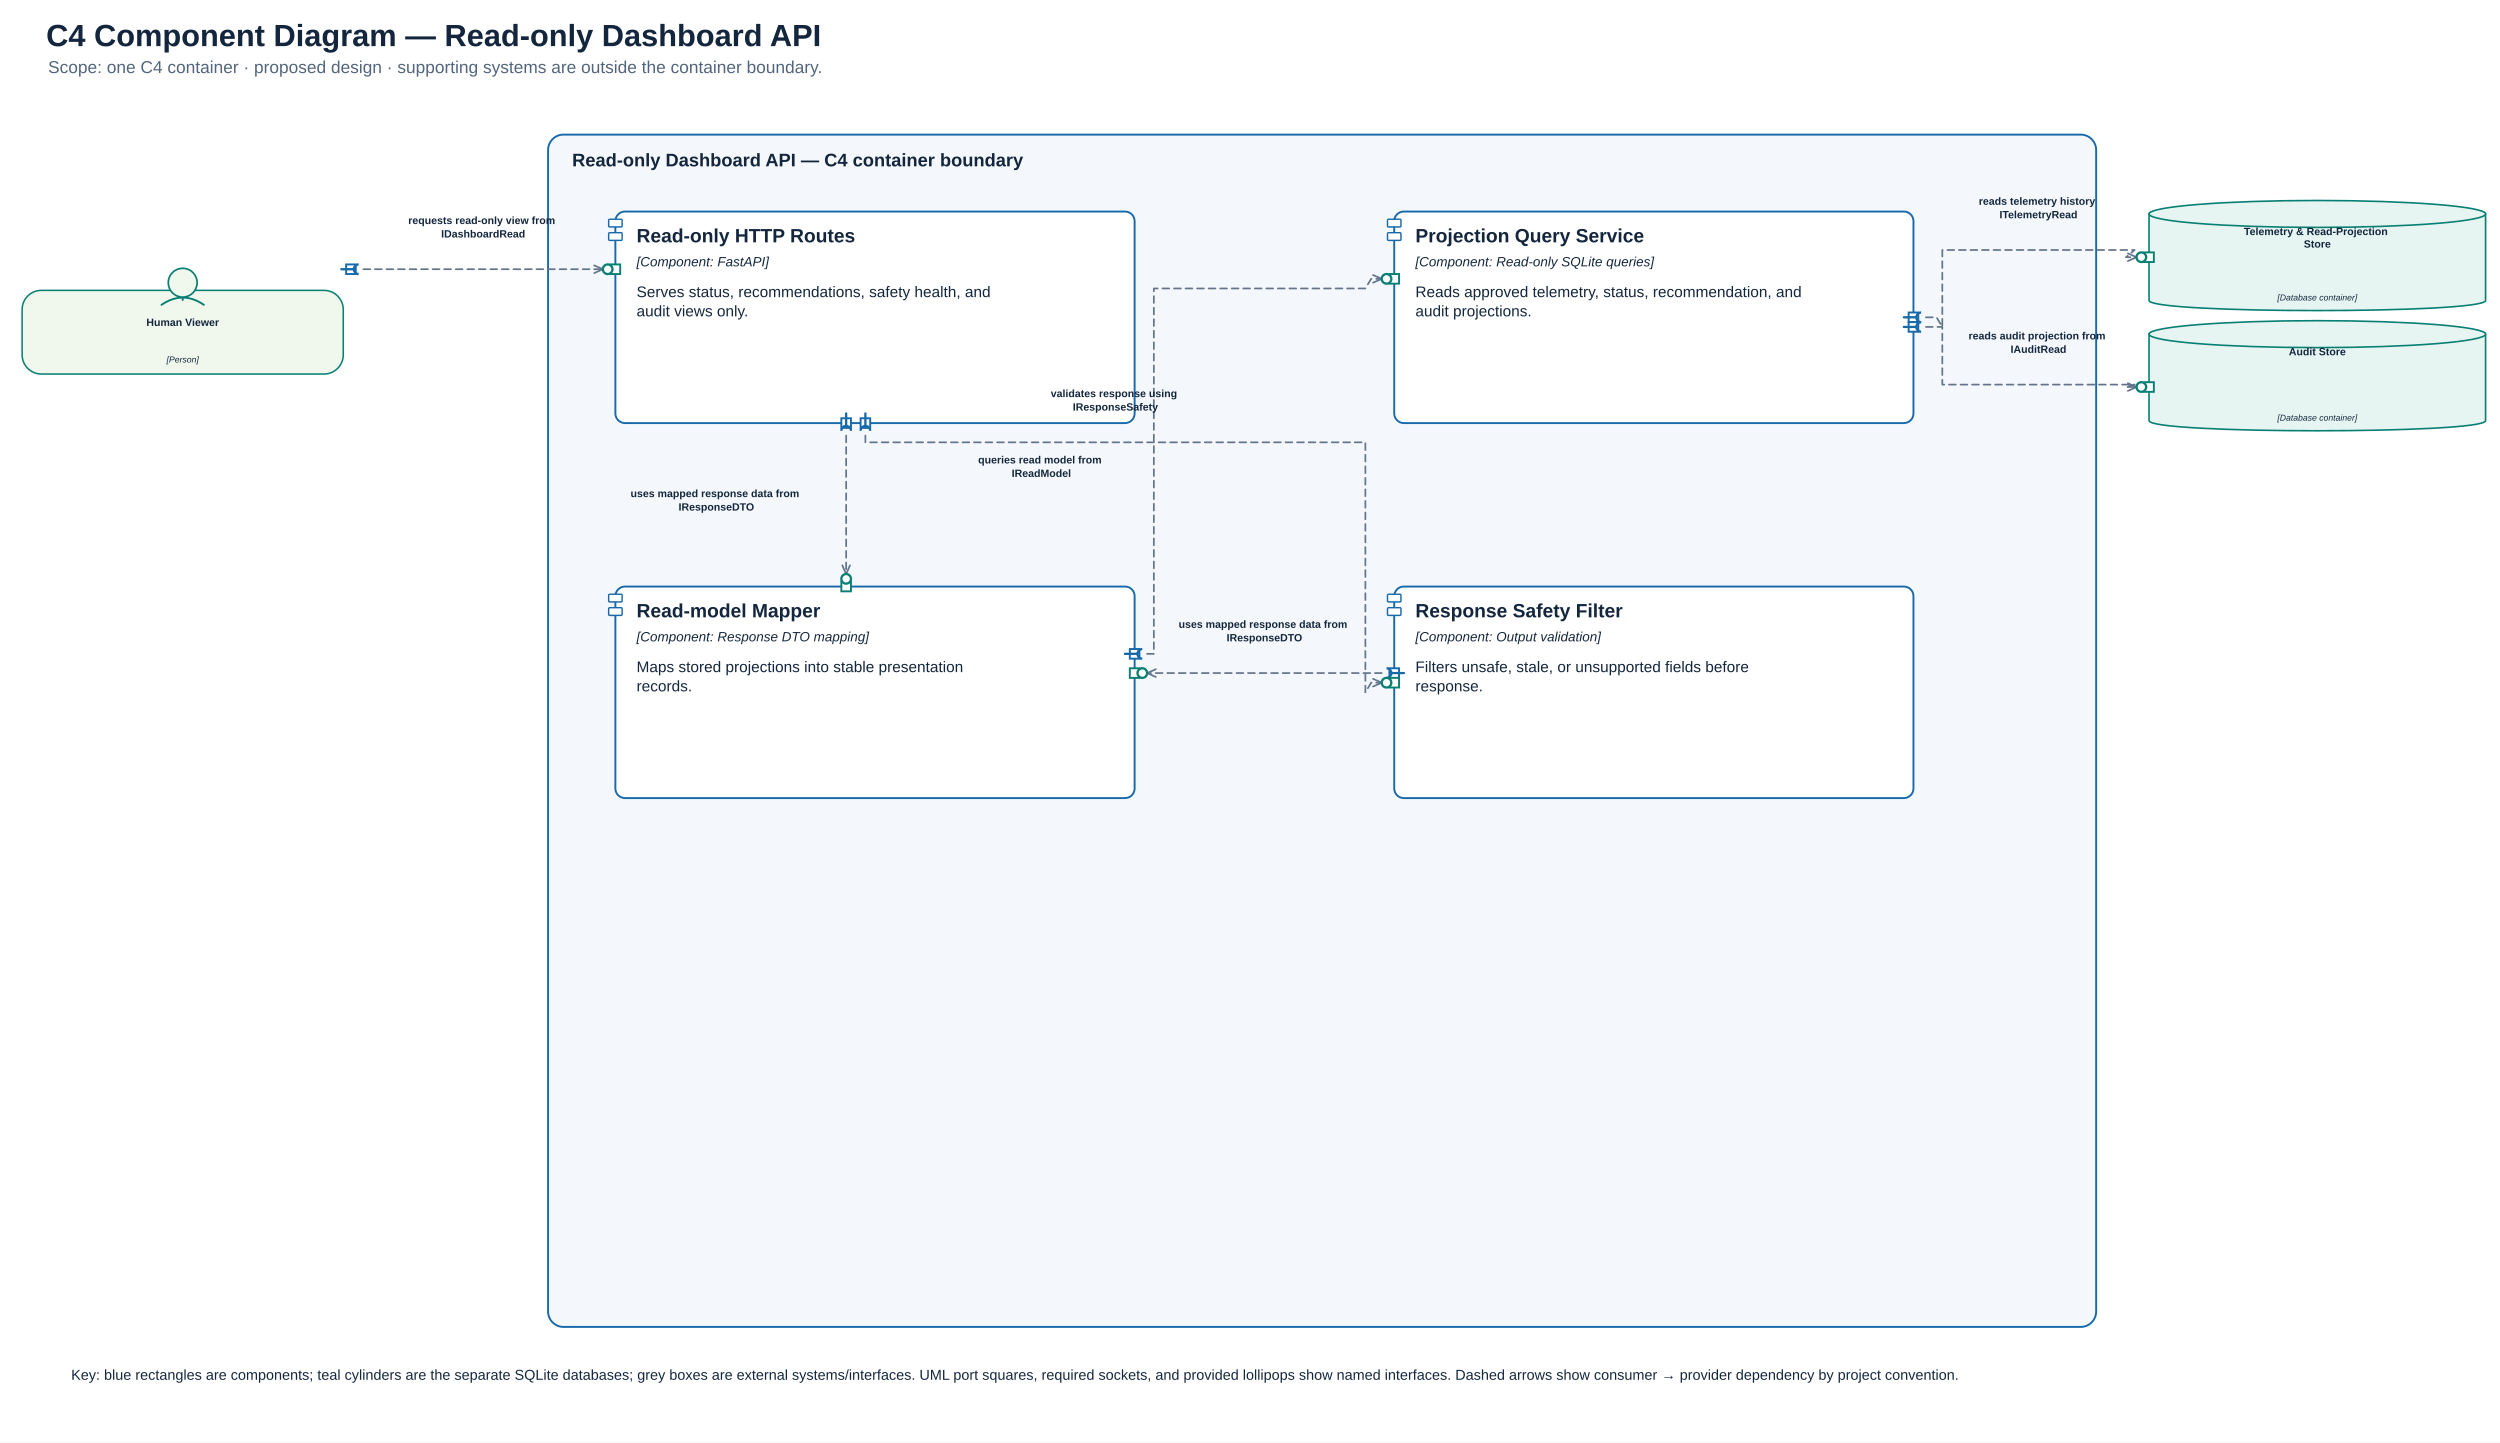
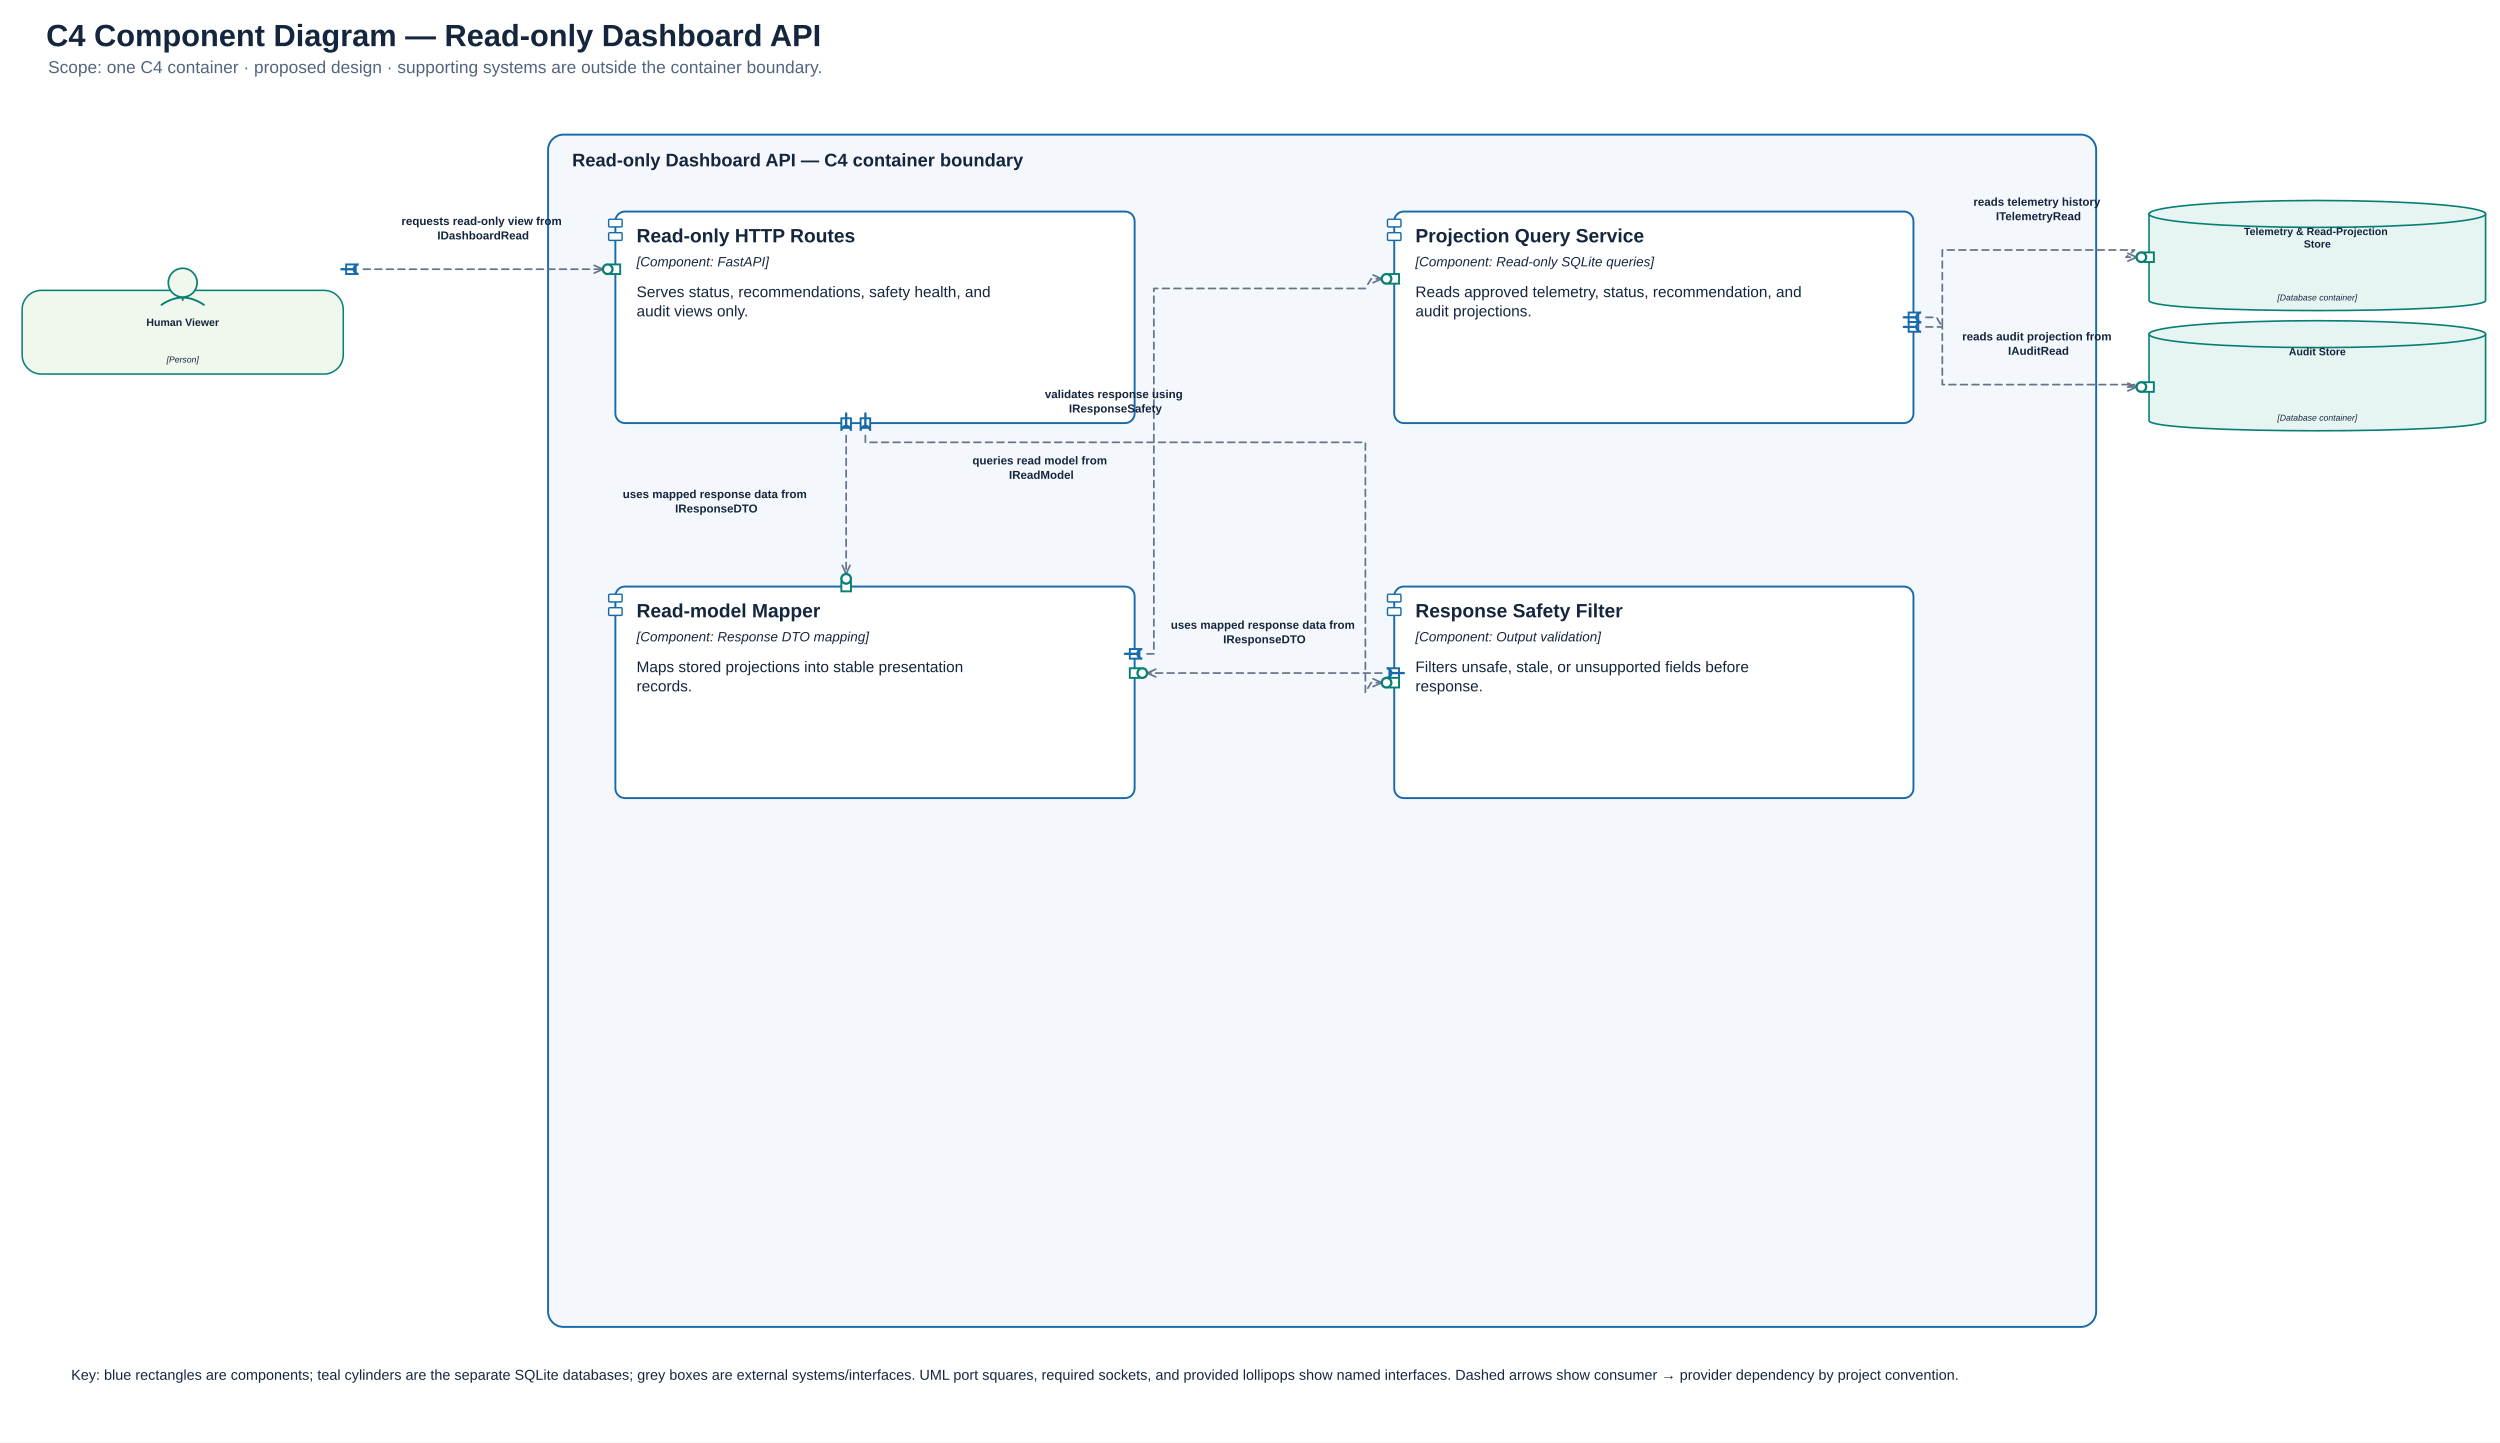
<svg xmlns="http://www.w3.org/2000/svg" width="2600px" height="1500px" viewBox="0 0 2600 1500">
  <rect width="2600" height="1500" fill="#fff" />
  <style>text{font-family:Arial,Helvetica,sans-serif;fill:#14263d} .title{font-size:32px;font-weight:700}.subtitle{font-size:18px;fill:#52657d} .layer{font-size:16px;font-weight:700;fill:#1769aa} .small{font-size:13px;fill:#52657d}</style>
  <text class="title" x="48" y="48">C4 Component Diagram — Read-only Dashboard API</text>
  <text class="subtitle" x="50" y="76">Scope: one C4 container · proposed design · supporting systems are outside the container boundary.</text>
  <rect x="570" y="140" width="1610" height="1240" rx="16" fill="#f4f8fc" stroke="#1769aa" stroke-width="2" />
  <text class="" x="595" y="173" text-anchor="start" font-size="19" fill="#1769aa" font-weight="700">
    <tspan x="595" dy="0">Read-only Dashboard API — C4 container boundary</tspan>
  </text>
  <g class="entity" data-component="Read-only HTTP Routes">
    <rect x="640" y="220" width="540" height="220" rx="10" fill="#fff" stroke="#1769aa" stroke-width="2" />
    <rect x="633" y="228" width="14" height="8" rx="1" fill="#fff" stroke="#1769aa" stroke-width="1.5" />
    <rect x="633" y="242" width="14" height="8" rx="1" fill="#fff" stroke="#1769aa" stroke-width="1.5" />
    <text class="" x="662" y="252" text-anchor="start" font-size="20" fill="#14263d" font-weight="700">
      <tspan x="662" dy="0">Read-only HTTP Routes</tspan>
    </text>
    <text class="" x="662" y="277" text-anchor="start" font-size="14" fill="#52657d" font-weight="400" font-style="italic">
      <tspan x="662" dy="0">[Component: FastAPI]</tspan>
    </text>
    <text class="" x="662" y="309" text-anchor="start" font-size="16" fill="#14263d" font-weight="400">
      <tspan x="662" dy="0">Serves status, recommendations, safety health, and</tspan>
      <tspan x="662" dy="20">audit views only.</tspan>
    </text>
  </g>
  <g class="entity" data-component="Projection Query Service">
    <rect x="1450" y="220" width="540" height="220" rx="10" fill="#fff" stroke="#1769aa" stroke-width="2" />
    <rect x="1443" y="228" width="14" height="8" rx="1" fill="#fff" stroke="#1769aa" stroke-width="1.5" />
    <rect x="1443" y="242" width="14" height="8" rx="1" fill="#fff" stroke="#1769aa" stroke-width="1.5" />
    <text class="" x="1472" y="252" text-anchor="start" font-size="20" fill="#14263d" font-weight="700">
      <tspan x="1472" dy="0">Projection Query Service</tspan>
    </text>
    <text class="" x="1472" y="277" text-anchor="start" font-size="14" fill="#52657d" font-weight="400" font-style="italic">
      <tspan x="1472" dy="0">[Component: Read-only SQLite queries]</tspan>
    </text>
    <text class="" x="1472" y="309" text-anchor="start" font-size="16" fill="#14263d" font-weight="400">
      <tspan x="1472" dy="0">Reads approved telemetry, status, recommendation, and</tspan>
      <tspan x="1472" dy="20">audit projections.</tspan>
    </text>
  </g>
  <g class="entity" data-component="Read-model Mapper">
    <rect x="640" y="610" width="540" height="220" rx="10" fill="#fff" stroke="#1769aa" stroke-width="2" />
    <rect x="633" y="618" width="14" height="8" rx="1" fill="#fff" stroke="#1769aa" stroke-width="1.5" />
    <rect x="633" y="632" width="14" height="8" rx="1" fill="#fff" stroke="#1769aa" stroke-width="1.5" />
    <text class="" x="662" y="642" text-anchor="start" font-size="20" fill="#14263d" font-weight="700">
      <tspan x="662" dy="0">Read-model Mapper</tspan>
    </text>
    <text class="" x="662" y="667" text-anchor="start" font-size="14" fill="#52657d" font-weight="400" font-style="italic">
      <tspan x="662" dy="0">[Component: Response DTO mapping]</tspan>
    </text>
    <text class="" x="662" y="699" text-anchor="start" font-size="16" fill="#14263d" font-weight="400">
      <tspan x="662" dy="0">Maps stored projections into stable presentation</tspan>
      <tspan x="662" dy="20">records.</tspan>
    </text>
  </g>
  <g class="entity" data-component="Response Safety Filter">
    <rect x="1450" y="610" width="540" height="220" rx="10" fill="#fff" stroke="#1769aa" stroke-width="2" />
    <rect x="1443" y="618" width="14" height="8" rx="1" fill="#fff" stroke="#1769aa" stroke-width="1.5" />
    <rect x="1443" y="632" width="14" height="8" rx="1" fill="#fff" stroke="#1769aa" stroke-width="1.5" />
    <text class="" x="1472" y="642" text-anchor="start" font-size="20" fill="#14263d" font-weight="700">
      <tspan x="1472" dy="0">Response Safety Filter</tspan>
    </text>
    <text class="" x="1472" y="667" text-anchor="start" font-size="14" fill="#52657d" font-weight="400" font-style="italic">
      <tspan x="1472" dy="0">[Component: Output validation]</tspan>
    </text>
    <text class="" x="1472" y="699" text-anchor="start" font-size="16" fill="#14263d" font-weight="400">
      <tspan x="1472" dy="0">Filters unsafe, stale, or unsupported fields before</tspan>
      <tspan x="1472" dy="20">response.</tspan>
    </text>
  </g>
  <g class="person-endpoint" data-endpoint="Human Viewer">
    <rect x="23" y="302" width="334" height="87" rx="20" fill="#f0f7ec" stroke="#087f73" stroke-width="1.6" />
    <path d="M 168 317 Q 190 302 212 317 M 190 309 V 312" fill="none" stroke="#087f73" stroke-width="2" stroke-linecap="round" />
    <circle cx="190" cy="294" r="15" fill="#f0f7ec" stroke="#087f73" stroke-width="1.8" />
    <text class="" x="190" y="339" text-anchor="middle" font-size="11" fill="#14263d" font-weight="700">
      <tspan x="190" dy="0">Human Viewer</tspan>
    </text>
    <text class="" x="190" y="377" text-anchor="middle" font-size="9" fill="#52657d" font-weight="400" font-style="italic">
      <tspan x="190" dy="0">[Person]</tspan>
    </text>
  </g>
  <g class="external-endpoint" data-endpoint="Telemetry &amp; Read-Projection Store">
    <path d="M 2235 222.5 C 2235 208.5 2585 208.5 2585 222.5 L 2585 312.5 C 2585 326.5 2235 326.5 2235 312.5 Z" fill="#e7f5f2" stroke="#087f73" stroke-width="1.7" stroke-linecap="round" stroke-linejoin="round" />
    <ellipse cx="2410" cy="222.5" rx="175" ry="14" fill="#e7f5f2" stroke="#087f73" stroke-width="1.7" />
    <text class="" x="2410" y="244.5" text-anchor="middle" font-size="11" fill="#14263d" font-weight="700">
      <tspan x="2410" dy="0">Telemetry &amp; Read-Projection</tspan>
      <tspan x="2410" dy="13">Store</tspan>
    </text>
    <text class="" x="2410" y="312.5" text-anchor="middle" font-size="9" fill="#52657d" font-weight="400" font-style="italic">
      <tspan x="2410" dy="0">[Database container]</tspan>
    </text>
  </g>
  <g class="external-endpoint" data-endpoint="Audit Store">
    <path d="M 2235 347.5 C 2235 333.5 2585 333.5 2585 347.5 L 2585 437.5 C 2585 451.5 2235 451.5 2235 437.5 Z" fill="#e7f5f2" stroke="#087f73" stroke-width="1.7" stroke-linecap="round" stroke-linejoin="round" />
    <ellipse cx="2410" cy="347.5" rx="175" ry="14" fill="#e7f5f2" stroke="#087f73" stroke-width="1.7" />
    <text class="" x="2410" y="369.5" text-anchor="middle" font-size="11" fill="#14263d" font-weight="700">
      <tspan x="2410" dy="0">Audit Store</tspan>
    </text>
    <text class="" x="2410" y="437.5" text-anchor="middle" font-size="9" fill="#52657d" font-weight="400" font-style="italic">
      <tspan x="2410" dy="0">[Database container]</tspan>
    </text>
  </g>
  <path d="M 378 280 L 627 280" fill="none" stroke="#64748b" stroke-width="1.8" stroke-dasharray="7 5" stroke-linecap="round" stroke-linejoin="round" />
  <path d="M 618 284 L 627 280 L 618 276" fill="none" stroke="#64748b" stroke-width="1.8" stroke-linecap="round" stroke-linejoin="round" />
  <path d="M 360 275 h 10 v 10 h -10 z" fill="#fff" stroke="#1769aa" stroke-width="2" />
  <g transform="translate(373 280) rotate(0)">
    <path d="M 0 -5 A 5 5 0 0 0 0 5" fill="none" stroke="#1769aa" stroke-width="2.4" />
    <path d="M -18 0 H -5" fill="none" stroke="#1769aa" stroke-width="2.4" stroke-linecap="round" />
  </g>
  <path d="M 635 275 h 10 v 10 h -10 z" fill="#fff" stroke="#087f73" stroke-width="2" />
  <circle cx="632" cy="280" r="5" fill="#fff" stroke="#087f73" stroke-width="2.4" />
-   <text class="" x="502.5" y="233" text-anchor="middle" font-size="11" fill="#14263d" font-weight="700">
+   <text class="" x="502.5" y="234" text-anchor="middle" font-size="12" fill="#14263d" font-weight="700">
    <tspan x="502.5" dy="0">requests read-only view from</tspan>
-     <tspan x="502.5" dy="14">IDashboardRead</tspan>
+     <tspan x="502.5" dy="15">IDashboardRead</tspan>
  </text>
  <path d="M 1193 680 L 1200 680 L 1200 300 L 1420 300 L 1426 290 L 1437 290" fill="none" stroke="#64748b" stroke-width="1.8" stroke-dasharray="7 5" stroke-linecap="round" stroke-linejoin="round" />
  <path d="M 1428 294 L 1437 290 L 1428 286" fill="none" stroke="#64748b" stroke-width="1.8" stroke-linecap="round" stroke-linejoin="round" />
  <path d="M 1175 675 h 10 v 10 h -10 z" fill="#fff" stroke="#1769aa" stroke-width="2" />
  <g transform="translate(1188 680) rotate(0)">
    <path d="M 0 -5 A 5 5 0 0 0 0 5" fill="none" stroke="#1769aa" stroke-width="2.4" />
    <path d="M -18 0 H -5" fill="none" stroke="#1769aa" stroke-width="2.4" stroke-linecap="round" />
  </g>
  <path d="M 1445 285 h 10 v 10 h -10 z" fill="#fff" stroke="#087f73" stroke-width="2" />
  <circle cx="1442" cy="290" r="5" fill="#fff" stroke="#087f73" stroke-width="2.4" />
-   <text class="" x="1083" y="482" text-anchor="middle" font-size="11" fill="#14263d" font-weight="700">
+   <text class="" x="1083" y="483" text-anchor="middle" font-size="12" fill="#14263d" font-weight="700">
    <tspan x="1083" dy="0">queries read model from</tspan>
-     <tspan x="1083" dy="14">IReadModel</tspan>
+     <tspan x="1083" dy="15">IReadModel</tspan>
  </text>
  <path d="M 880 453 L 880 597" fill="none" stroke="#64748b" stroke-width="1.8" stroke-dasharray="7 5" stroke-linecap="round" stroke-linejoin="round" />
  <path d="M 876 588 L 880 597 L 884 588" fill="none" stroke="#64748b" stroke-width="1.8" stroke-linecap="round" stroke-linejoin="round" />
  <path d="M 875 435 h 10 v 10 h -10 z" fill="#fff" stroke="#1769aa" stroke-width="2" />
  <g transform="translate(880 448) rotate(90)">
    <path d="M 0 -5 A 5 5 0 0 0 0 5" fill="none" stroke="#1769aa" stroke-width="2.4" />
    <path d="M -18 0 H -5" fill="none" stroke="#1769aa" stroke-width="2.4" stroke-linecap="round" />
  </g>
  <path d="M 875 605 h 10 v 10 h -10 z" fill="#fff" stroke="#087f73" stroke-width="2" />
  <circle cx="880" cy="602" r="5" fill="#fff" stroke="#087f73" stroke-width="2.4" />
-   <text class="" x="745" y="517" text-anchor="middle" font-size="11" fill="#14263d" font-weight="700">
+   <text class="" x="745" y="518" text-anchor="middle" font-size="12" fill="#14263d" font-weight="700">
    <tspan x="745" dy="0">uses mapped response data from</tspan>
-     <tspan x="745" dy="14">IResponseDTO</tspan>
+     <tspan x="745" dy="15">IResponseDTO</tspan>
  </text>
  <path d="M 1437 700 L 1193 700" fill="none" stroke="#64748b" stroke-width="1.8" stroke-dasharray="7 5" stroke-linecap="round" stroke-linejoin="round" />
  <path d="M 1202 696 L 1193 700 L 1202 704" fill="none" stroke="#64748b" stroke-width="1.8" stroke-linecap="round" stroke-linejoin="round" />
  <path d="M 1445 695 h 10 v 10 h -10 z" fill="#fff" stroke="#1769aa" stroke-width="2" />
  <g transform="translate(1442 700) rotate(180)">
    <path d="M 0 -5 A 5 5 0 0 0 0 5" fill="none" stroke="#1769aa" stroke-width="2.4" />
    <path d="M -18 0 H -5" fill="none" stroke="#1769aa" stroke-width="2.4" stroke-linecap="round" />
  </g>
  <path d="M 1175 695 h 10 v 10 h -10 z" fill="#fff" stroke="#087f73" stroke-width="2" />
  <circle cx="1188" cy="700" r="5" fill="#fff" stroke="#087f73" stroke-width="2.4" />
-   <text class="" x="1315" y="653" text-anchor="middle" font-size="11" fill="#14263d" font-weight="700">
+   <text class="" x="1315" y="654" text-anchor="middle" font-size="12" fill="#14263d" font-weight="700">
    <tspan x="1315" dy="0">uses mapped response data from</tspan>
-     <tspan x="1315" dy="14">IResponseDTO</tspan>
+     <tspan x="1315" dy="15">IResponseDTO</tspan>
  </text>
  <path d="M 900 453 L 900 460 L 1420 460 L 1420 720 L 1426 710 L 1437 710" fill="none" stroke="#64748b" stroke-width="1.8" stroke-dasharray="7 5" stroke-linecap="round" stroke-linejoin="round" />
  <path d="M 1428 714 L 1437 710 L 1428 706" fill="none" stroke="#64748b" stroke-width="1.8" stroke-linecap="round" stroke-linejoin="round" />
  <path d="M 895 435 h 10 v 10 h -10 z" fill="#fff" stroke="#1769aa" stroke-width="2" />
  <g transform="translate(900 448) rotate(90)">
    <path d="M 0 -5 A 5 5 0 0 0 0 5" fill="none" stroke="#1769aa" stroke-width="2.4" />
    <path d="M -18 0 H -5" fill="none" stroke="#1769aa" stroke-width="2.4" stroke-linecap="round" />
  </g>
  <path d="M 1445 705 h 10 v 10 h -10 z" fill="#fff" stroke="#087f73" stroke-width="2" />
  <circle cx="1442" cy="710" r="5" fill="#fff" stroke="#087f73" stroke-width="2.4" />
-   <text class="" x="1160" y="413" text-anchor="middle" font-size="11" fill="#14263d" font-weight="700">
+   <text class="" x="1160" y="414" text-anchor="middle" font-size="12" fill="#14263d" font-weight="700">
    <tspan x="1160" dy="0">validates response using</tspan>
-     <tspan x="1160" dy="14">IResponseSafety</tspan>
+     <tspan x="1160" dy="15">IResponseSafety</tspan>
  </text>
  <path d="M 2003 330 L 2014 330 L 2020 340 L 2020 260 L 2220 260 L 2211 267.5 L 2222 267.5" fill="none" stroke="#64748b" stroke-width="1.8" stroke-dasharray="7 5" stroke-linecap="round" stroke-linejoin="round" />
  <path d="M 2213 271.5 L 2222 267.5 L 2213 263.5" fill="none" stroke="#64748b" stroke-width="1.8" stroke-linecap="round" stroke-linejoin="round" />
  <path d="M 1985 325 h 10 v 10 h -10 z" fill="#fff" stroke="#1769aa" stroke-width="2" />
  <g transform="translate(1998 330) rotate(0)">
    <path d="M 0 -5 A 5 5 0 0 0 0 5" fill="none" stroke="#1769aa" stroke-width="2.4" />
    <path d="M -18 0 H -5" fill="none" stroke="#1769aa" stroke-width="2.4" stroke-linecap="round" />
  </g>
  <path d="M 2230 262.5 h 10 v 10 h -10 z" fill="#fff" stroke="#087f73" stroke-width="2" />
  <circle cx="2227" cy="267.5" r="5" fill="#fff" stroke="#087f73" stroke-width="2.4" />
-   <text class="" x="2120" y="213" text-anchor="middle" font-size="11" fill="#14263d" font-weight="700">
+   <text class="" x="2120" y="214" text-anchor="middle" font-size="12" fill="#14263d" font-weight="700">
    <tspan x="2120" dy="0">reads telemetry history</tspan>
-     <tspan x="2120" dy="14">ITelemetryRead</tspan>
+     <tspan x="2120" dy="15">ITelemetryRead</tspan>
  </text>
  <path d="M 2003 340 L 2020 340 L 2020 400 L 2220 400 L 2211 402.5 L 2222 402.5" fill="none" stroke="#64748b" stroke-width="1.8" stroke-dasharray="7 5" stroke-linecap="round" stroke-linejoin="round" />
  <path d="M 2213 406.5 L 2222 402.5 L 2213 398.5" fill="none" stroke="#64748b" stroke-width="1.8" stroke-linecap="round" stroke-linejoin="round" />
  <path d="M 1985 335 h 10 v 10 h -10 z" fill="#fff" stroke="#1769aa" stroke-width="2" />
  <g transform="translate(1998 340) rotate(0)">
    <path d="M 0 -5 A 5 5 0 0 0 0 5" fill="none" stroke="#1769aa" stroke-width="2.4" />
    <path d="M -18 0 H -5" fill="none" stroke="#1769aa" stroke-width="2.4" stroke-linecap="round" />
  </g>
  <path d="M 2230 397.5 h 10 v 10 h -10 z" fill="#fff" stroke="#087f73" stroke-width="2" />
  <circle cx="2227" cy="402.5" r="5" fill="#fff" stroke="#087f73" stroke-width="2.4" />
-   <text class="" x="2120" y="353" text-anchor="middle" font-size="11" fill="#14263d" font-weight="700">
+   <text class="" x="2120" y="354" text-anchor="middle" font-size="12" fill="#14263d" font-weight="700">
    <tspan x="2120" dy="0">reads audit projection from</tspan>
-     <tspan x="2120" dy="14">IAuditRead</tspan>
+     <tspan x="2120" dy="15">IAuditRead</tspan>
  </text>
  <text class="" x="74" y="1435" text-anchor="start" font-size="15" fill="#52657d" font-weight="400">
    <tspan x="74" dy="0">Key: blue rectangles are components; teal cylinders are the separate SQLite databases; grey boxes are external systems/interfaces. UML port squares, required sockets, and provided lollipops show named interfaces. Dashed arrows show consumer → provider dependency by project convention.</tspan>
  </text>
</svg>
